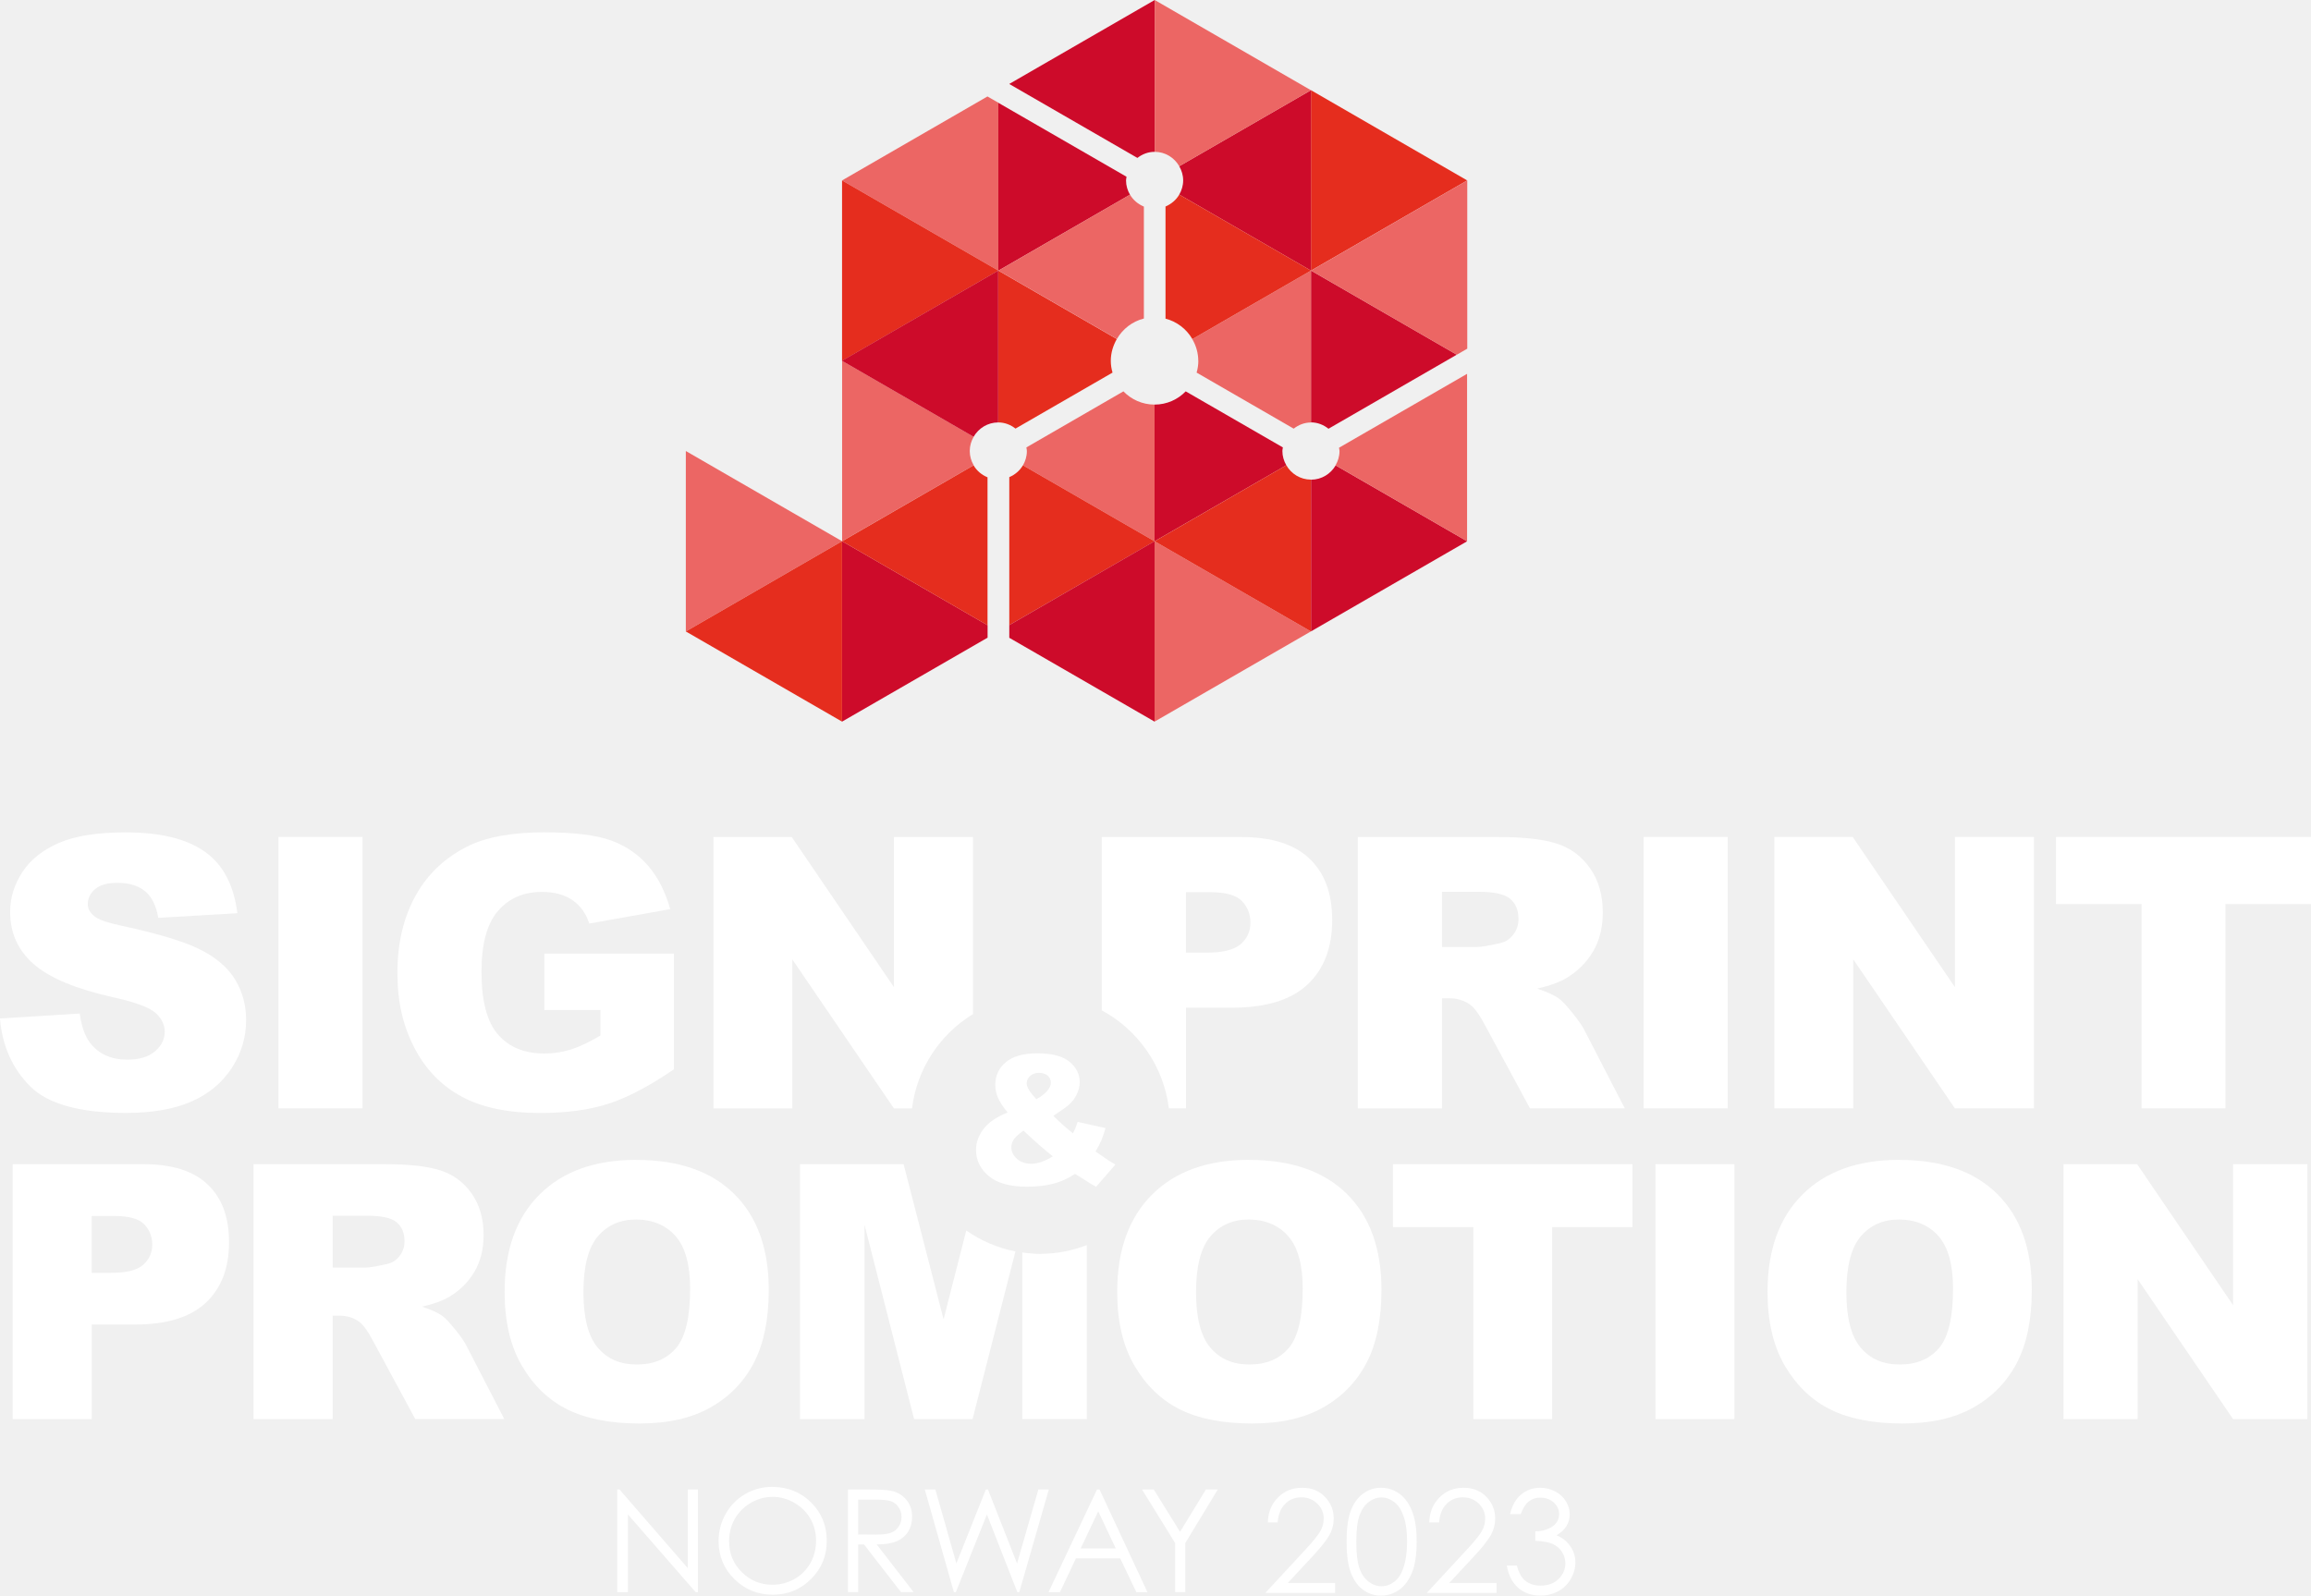
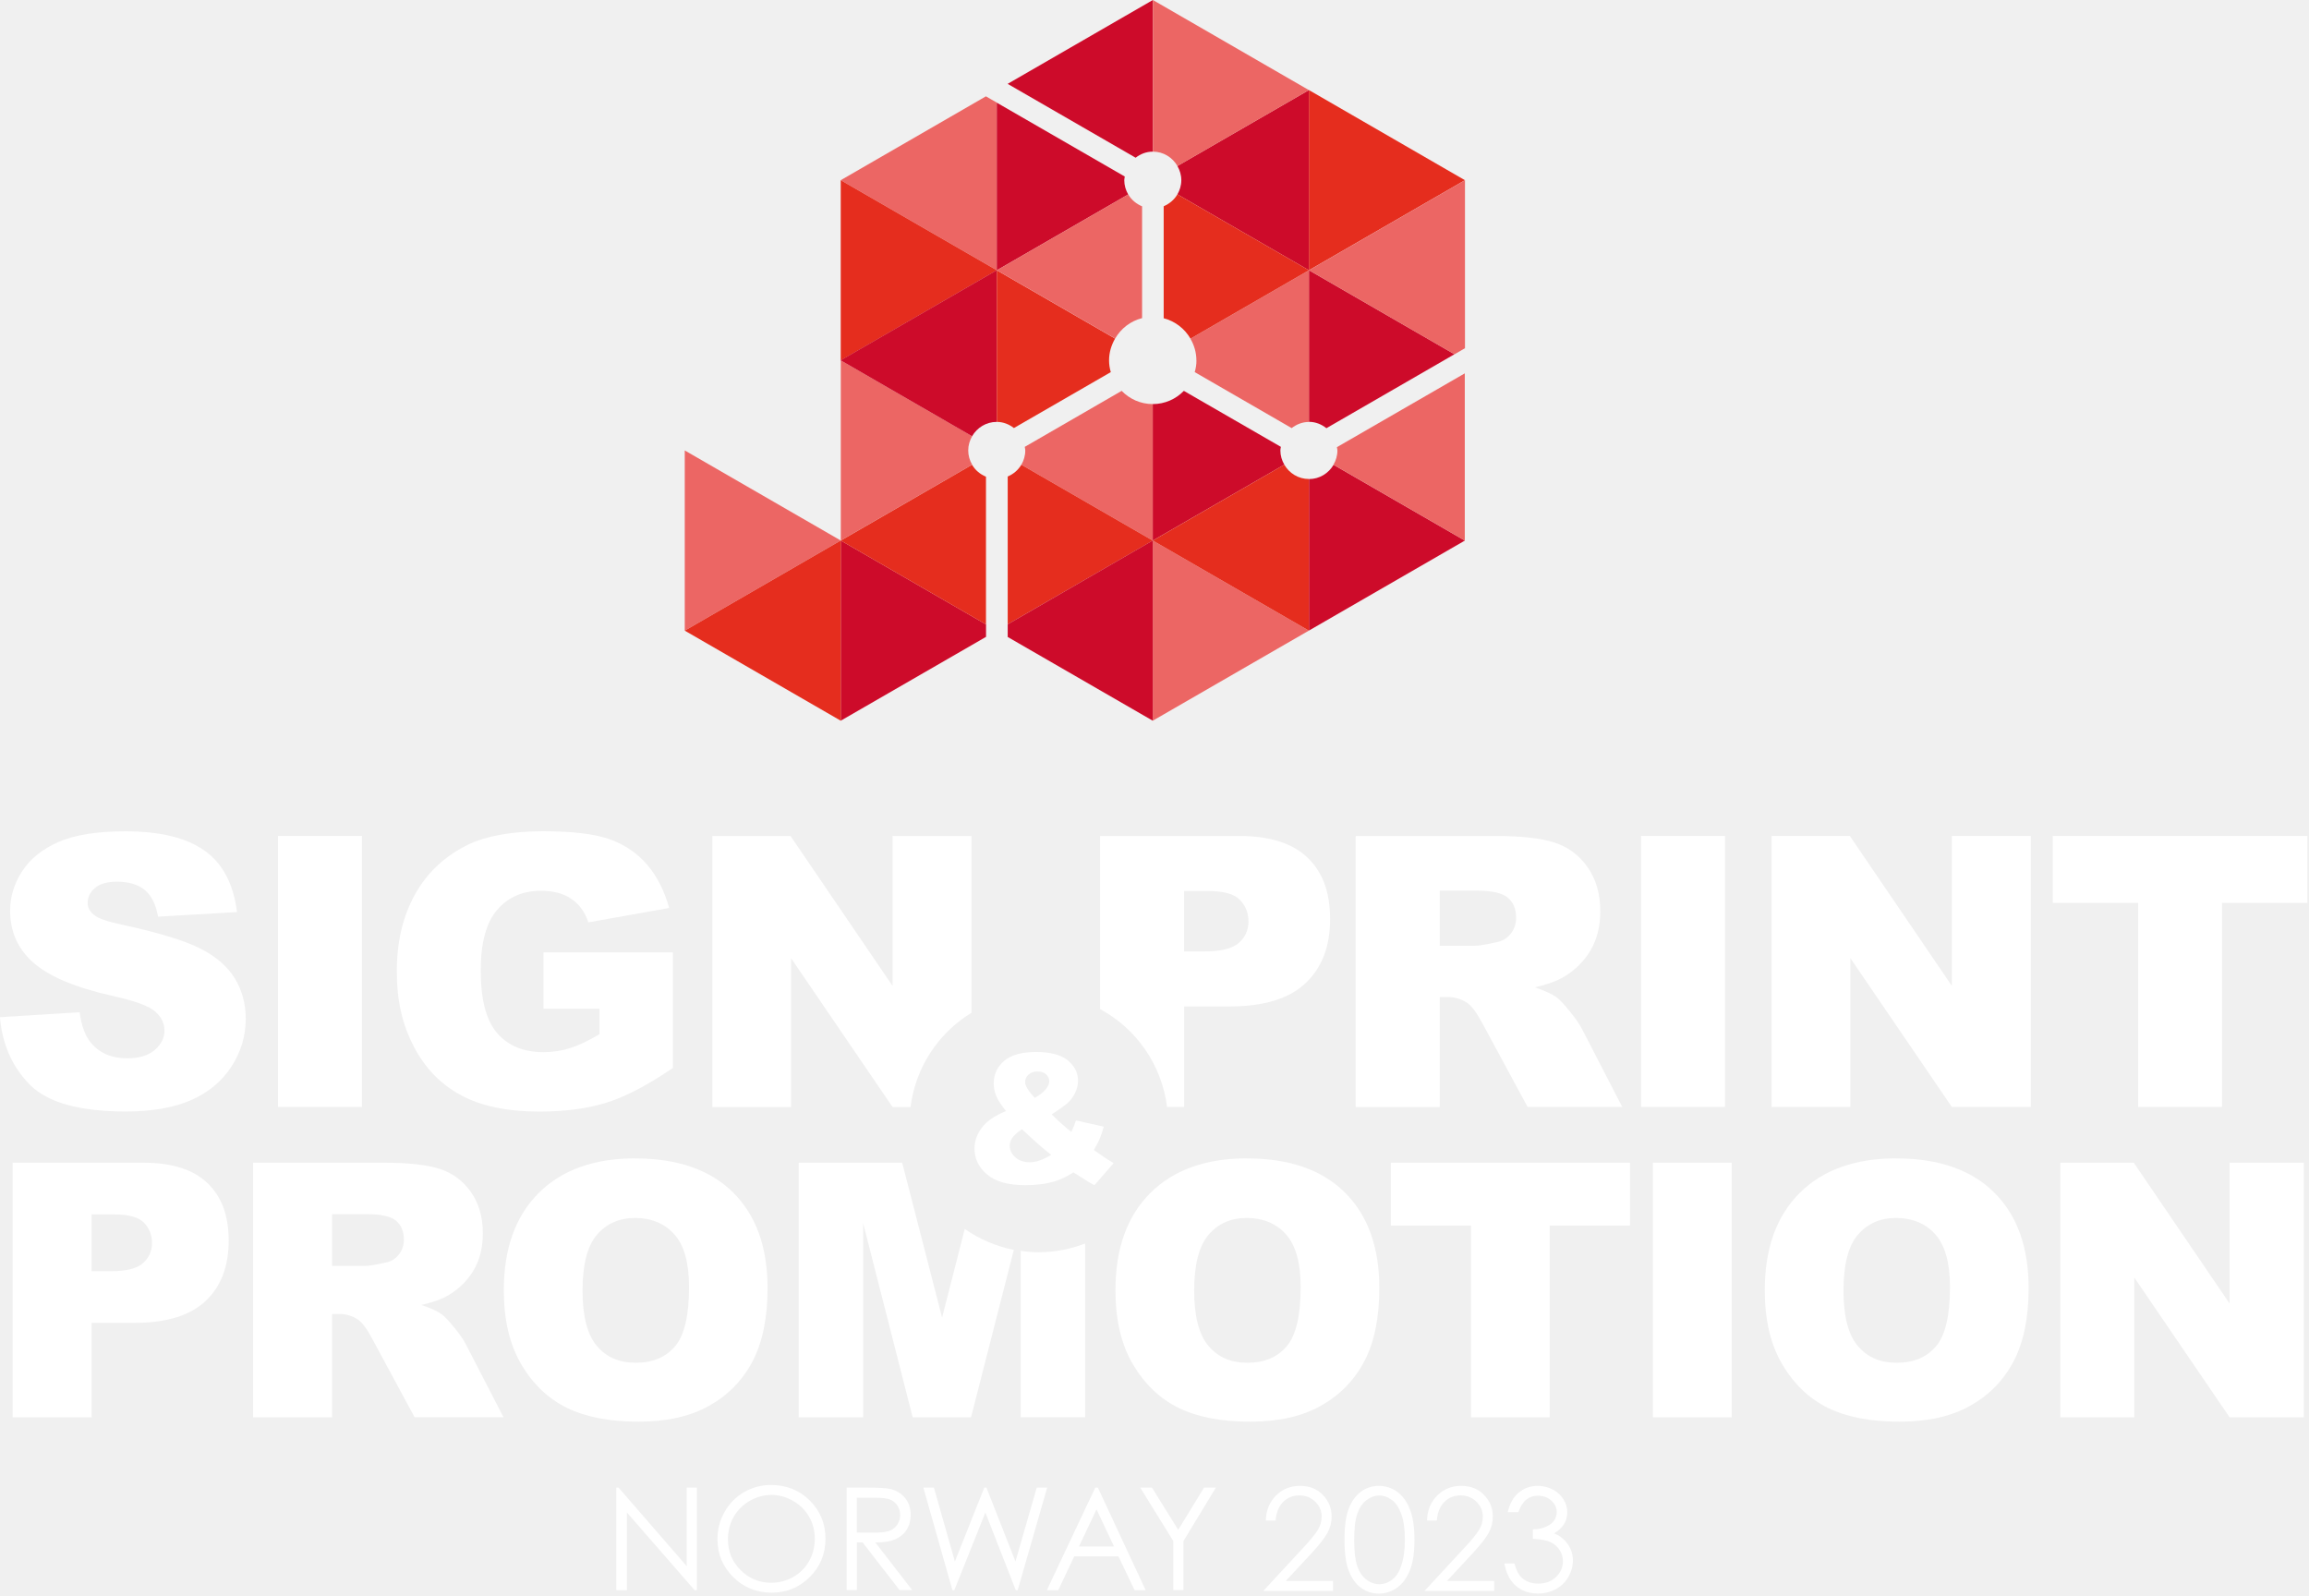
- <svg xmlns="http://www.w3.org/2000/svg" id="Layer_1" viewBox="0 0 371.74 256.73">
+ <svg xmlns="http://www.w3.org/2000/svg" width="372" height="257" viewBox="0 0 372 257" fill="none">
+   <g clip-path="url(#clip0_1_2)">
+     <path d="M158.86 102.6V100.6L135.45 87.08V116.11L158.86 102.6Z" fill="#CD0B2A" />
+     <path d="M160.59 16.53L158.84 15.52L135.45 29.03L160.59 43.54V16.53Z" fill="#EC6664" />
+     <path d="M110.32 101.6L135.45 87.08L110.32 72.57V101.6Z" fill="#EC6664" />
+     <path d="M135.45 87.08L156.62 74.86C156.23 74.18 155.99 73.41 155.99 72.57C155.99 71.73 156.23 70.96 156.62 70.28L135.46 58.06V87.08H135.45Z" fill="#EC6664" />
+     <path d="M156.62 74.87L135.46 87.09L158.85 100.6V76.8C157.91 76.41 157.12 75.75 156.61 74.88L156.62 74.87Z" fill="#E52D1E" />
+     <path d="M135.45 116.11V87.08L110.32 101.6L135.45 116.11Z" fill="#E52D1E" />
+     <path d="M178.96 59.95C178.78 59.35 178.68 58.72 178.68 58.06C178.68 56.78 179.05 55.59 179.65 54.55L160.59 43.54V67.97C161.64 67.97 162.58 68.36 163.35 68.96L178.96 59.95Z" fill="#E52D1E" />
+     <path d="M135.45 29.03V58.06L160.59 43.54L135.45 29.03Z" fill="#E52D1E" />
+     <path d="M135.45 58.06L156.61 70.28C157.41 68.91 158.87 67.97 160.57 67.97V43.54L135.43 58.05L135.45 58.06Z" fill="#CD0B2A" />
+     <path d="M213.69 68.99L234.33 57.07L210.88 43.53V67.96C211.95 67.96 212.91 68.36 213.69 68.98V68.99Z" fill="#CD0B2A" />
+     <path d="M210.88 43.54L236.01 29.03L210.88 14.51V43.54Z" fill="#E52D1E" />
+     <path d="M210.89 43.54L234.33 57.08L236.02 56.1V29.03L210.89 43.54Z" fill="#EC6664" />
+     <path d="M192.76 58.06C192.76 58.72 192.66 59.35 192.48 59.95L208.1 68.97C208.87 68.37 209.81 67.98 210.87 67.98V43.55L191.79 54.57C192.39 55.6 192.75 56.79 192.75 58.07L192.76 58.06Z" fill="#EC6664" />
+     <path d="M210.88 77.17V101.59L236 87.09L214.85 74.88C214.05 76.25 212.59 77.18 210.89 77.18L210.88 77.17Z" fill="#CD0B2A" />
+     <path d="M215.47 72.57C215.47 73.41 215.23 74.19 214.83 74.87L235.99 87.09V60.15L215.39 72.04C215.41 72.22 215.47 72.39 215.47 72.57Z" fill="#EC6664" />
+     <path d="M185.72 65.1C183.75 65.1 181.98 64.28 180.71 62.97L165.1 71.99C165.13 72.19 165.18 72.38 165.18 72.58C165.18 73.42 164.94 74.19 164.55 74.87L185.72 87.09V65.1Z" fill="#EC6664" />
+     <path d="M185.72 87.08V116.11L210.86 101.6L210.85 101.59L185.72 87.08Z" fill="#EC6664" />
+     <path d="M164.55 74.86C164.05 75.72 163.27 76.38 162.35 76.77V100.58L185.72 87.09L164.55 74.87V74.86Z" fill="#E52D1E" />
+     <path d="M206.91 74.85C206.52 74.18 206.28 73.4 206.28 72.57C206.28 72.37 206.33 72.18 206.36 71.99L190.73 62.97C189.46 64.28 187.69 65.1 185.72 65.1V87.09L206.91 74.86V74.85Z" fill="#CD0B2A" />
+     <path d="M206.91 74.86L185.73 87.09L210.85 101.59H210.86L210.87 101.6V77.17C209.17 77.17 207.7 76.23 206.91 74.86Z" fill="#E52D1E" />
+     <path d="M162.35 100.58V102.62L185.72 116.11V87.08L162.35 100.58Z" fill="#CD0B2A" />
+     <path d="M181.76 31.32C181.37 30.64 181.13 29.87 181.13 29.03C181.13 28.82 181.19 28.64 181.21 28.44L160.59 16.54V43.55L181.76 31.33V31.32Z" fill="#CD0B2A" />
+     <path d="M160.6 43.54L179.66 54.54C180.6 52.92 182.14 51.72 184 51.25V33.24C183.07 32.85 182.27 32.19 181.77 31.32L160.61 43.54H160.6Z" fill="#EC6664" />
+     <path d="M189.69 26.75C190.08 27.42 190.32 28.2 190.32 29.03C190.32 29.86 190.08 30.64 189.69 31.31L210.88 43.54V14.51L189.69 26.74V26.75Z" fill="#CD0B2A" />
+     <path d="M187.48 33.23V51.27C189.33 51.75 190.86 52.95 191.8 54.56L210.88 43.54L189.69 31.31C189.19 32.18 188.4 32.83 187.48 33.23Z" fill="#E52D1E" />
+     <path d="M185.72 24.43C185.72 24.43 185.73 24.43 185.74 24.43V0L162.34 13.51L182.96 25.41C183.73 24.81 184.67 24.43 185.72 24.43Z" fill="#CD0B2A" />
+     <path d="M189.69 26.75L210.88 14.52L185.74 0V24.43C187.44 24.43 188.9 25.37 189.69 26.74V26.75Z" fill="#EC6664" />
+     <path d="M32.3 152.83C29.75 151.53 25.52 150.24 19.63 148.97C17.25 148.47 15.74 147.94 15.1 147.36C14.44 146.8 14.12 146.18 14.12 145.48C14.12 144.53 14.52 143.72 15.31 143.05C16.1 142.38 17.29 142.05 18.85 142.05C20.76 142.05 22.25 142.5 23.33 143.39C24.41 144.28 25.12 145.71 25.46 147.68L38.18 146.94C37.62 142.41 35.88 139.11 32.95 137.04C30.02 134.96 25.77 133.93 20.19 133.93C15.64 133.93 12.06 134.5 9.45 135.64C6.84 136.78 4.88 138.35 3.58 140.35C2.28 142.35 1.63 144.47 1.63 146.71C1.63 150.13 2.9 152.94 5.44 155.14C7.96 157.34 12.18 159.11 18.1 160.44C21.71 161.23 24.02 162.08 25.01 162.97C26 163.86 26.5 164.88 26.5 166.01C26.5 167.2 25.98 168.25 24.94 169.15C23.9 170.05 22.41 170.5 20.49 170.5C17.91 170.5 15.92 169.62 14.53 167.85C13.68 166.76 13.11 165.17 12.83 163.08L-0.01 163.88C0.37 168.29 1.99 171.92 4.84 174.78C7.69 177.64 12.84 179.07 20.27 179.07C24.5 179.07 28 178.46 30.78 177.24C33.56 176.02 35.72 174.23 37.27 171.86C38.82 169.5 39.59 166.92 39.59 164.12C39.59 161.74 39.01 159.58 37.85 157.66C36.69 155.73 34.83 154.12 32.28 152.82L32.3 152.83Z" fill="white" />
+     <path d="M58.31 134.67H44.79V178.34H58.31V134.67Z" fill="white" />
+     <path d="M74.23 176.43C77.5 178.2 81.72 179.08 86.9 179.08C91.11 179.08 94.75 178.59 97.82 177.61C100.89 176.63 104.42 174.78 108.41 172.05V153.43H87.56V162.51H96.58V166.62C94.81 167.67 93.24 168.42 91.87 168.85C90.5 169.29 89.06 169.51 87.55 169.51C84.37 169.51 81.9 168.5 80.12 166.47C78.34 164.44 77.45 161.07 77.45 156.34C77.45 151.89 78.33 148.64 80.09 146.59C81.85 144.54 84.21 143.51 87.16 143.51C89.15 143.51 90.78 143.95 92.06 144.82C93.34 145.69 94.25 146.95 94.79 148.6L107.81 146.28C107.02 143.46 105.83 141.13 104.25 139.3C102.67 137.46 100.69 136.11 98.29 135.23C95.9 134.36 92.29 133.92 87.46 133.92C82.63 133.92 78.47 134.63 75.52 136.03C71.73 137.86 68.85 140.53 66.88 144.06C64.91 147.58 63.93 151.73 63.93 156.5C63.93 161.27 64.83 165.04 66.63 168.53C68.43 172.03 70.96 174.66 74.23 176.42V176.43Z" fill="white" />
+     <path d="M156.52 163.15V134.68H143.8V158.84L127.36 134.68H114.76V178.35H127.45V154.37L143.8 178.35H146.7C147.5 171.91 151.23 166.39 156.52 163.16V163.15Z" fill="white" />
+     <path d="M188.02 178.34H190.78V162.14H198.17C203.61 162.14 207.66 160.9 210.31 158.42C212.96 155.94 214.29 152.49 214.29 148.08C214.29 143.67 213.07 140.48 210.64 138.16C208.21 135.84 204.55 134.68 199.66 134.68H177.23V162.57C183.04 165.7 187.17 171.51 188.02 178.34ZM190.78 143.55H194.62C197.14 143.55 198.86 144.03 199.77 144.98C200.68 145.93 201.14 147.09 201.14 148.46C201.14 149.83 200.61 151.03 199.56 151.93C198.51 152.83 196.68 153.28 194.08 153.28H190.77V143.54L190.78 143.55Z" fill="white" />
+     <path d="M231.96 160.62H233.15C234.38 160.62 235.48 160.96 236.46 161.63C237.17 162.15 237.99 163.27 238.9 165L246.11 178.34H261.36L254.83 165.69C254.51 165.05 253.88 164.15 252.94 162.98C252 161.81 251.28 161.04 250.78 160.68C250.05 160.14 248.87 159.61 247.27 159.07C249.28 158.61 250.86 158.04 252.01 157.34C253.82 156.25 255.24 154.82 256.27 153.07C257.3 151.31 257.82 149.22 257.82 146.8C257.82 144.02 257.14 141.66 255.79 139.73C254.44 137.79 252.66 136.47 250.46 135.75C248.26 135.03 245.07 134.68 240.9 134.68H218.41V178.35H231.96V160.63V160.62ZM231.96 143.49H237.89C240.35 143.49 242.03 143.87 242.92 144.62C243.81 145.37 244.26 146.46 244.26 147.87C244.26 148.82 243.98 149.67 243.41 150.4C242.84 151.13 242.11 151.59 241.22 151.77C239.45 152.17 238.26 152.37 237.65 152.37H231.96V143.49Z" fill="white" />
+     <path d="M277.91 134.67H264.39V178.34H277.91V134.67Z" fill="white" />
+     <path d="M314.46 158.83L298.02 134.67H285.42V178.34H298.11V154.36L314.46 178.34H327.18V134.67H314.46V158.83Z" fill="white" />
+     <path d="M330.72 134.67V145.46H344.48V178.34H357.98V145.46H371.74V134.67H330.72Z" fill="white" />
+     <path d="M23.09 187.32H2.03V228.34H14.76V213.12H21.7C26.81 213.12 30.61 211.95 33.1 209.62C35.59 207.29 36.84 204.05 36.84 199.91C36.84 195.77 35.7 192.78 33.41 190.59C31.13 188.41 27.69 187.32 23.1 187.32H23.09ZM23.01 203.53C22.02 204.38 20.31 204.8 17.86 204.8H14.75V195.65H18.36C20.73 195.65 22.34 196.1 23.2 196.99C24.06 197.88 24.49 198.98 24.49 200.26C24.49 201.54 24 202.67 23.01 203.52V203.53Z" fill="white" />
+     <path d="M73.21 213.91C72.32 212.81 71.65 212.09 71.18 211.75C70.49 211.25 69.39 210.74 67.88 210.24C69.76 209.81 71.25 209.27 72.33 208.62C74.03 207.59 75.36 206.26 76.33 204.6C77.3 202.95 77.79 200.99 77.79 198.71C77.79 196.1 77.16 193.88 75.89 192.07C74.62 190.25 72.95 189.01 70.88 188.33C68.81 187.66 65.82 187.32 61.9 187.32H40.78V228.34H53.51V211.69H54.63C55.79 211.69 56.82 212.01 57.74 212.64C58.41 213.13 59.18 214.18 60.03 215.8L66.8 228.33H81.12L74.98 216.44C74.68 215.84 74.09 214.99 73.2 213.89L73.21 213.91ZM64.27 202.1C63.74 202.79 63.05 203.22 62.21 203.39C60.55 203.76 59.43 203.95 58.85 203.95H53.51V195.61H59.08C61.39 195.61 62.97 195.96 63.81 196.67C64.65 197.38 65.07 198.4 65.07 199.72C65.07 200.62 64.8 201.41 64.27 202.1Z" fill="white" />
+     <path d="M102.35 186.62C95.69 186.62 90.5 188.49 86.77 192.22C83.04 195.95 81.17 201.16 81.17 207.86C81.17 212.65 82.11 216.65 84 219.83C85.88 223.02 88.34 225.35 91.37 226.83C94.4 228.3 98.23 229.04 102.85 229.04C107.47 229.04 111.2 228.19 114.25 226.48C117.3 224.77 119.63 222.39 121.24 219.32C122.85 216.25 123.66 212.32 123.66 207.53C123.66 200.93 121.81 195.79 118.12 192.13C114.43 188.47 109.17 186.63 102.34 186.63L102.35 186.62ZM108.76 216.89C107.27 218.66 105.16 219.55 102.44 219.55C99.72 219.55 97.7 218.65 96.16 216.84C94.62 215.03 93.85 212.05 93.85 207.91C93.85 203.77 94.62 200.74 96.17 198.93C97.72 197.12 99.77 196.22 102.33 196.22C104.89 196.22 107.11 197.11 108.67 198.89C110.23 200.67 111.01 203.49 111.01 207.35C111.01 211.94 110.26 215.12 108.77 216.89H108.76Z" fill="white" />
+     <path d="M167.36 201.75C166.37 201.75 165.4 201.66 164.44 201.52V228.33H174.82V200.34C172.5 201.23 169.99 201.74 167.36 201.74V201.75Z" fill="white" />
+     <path d="M151.78 212.28L145.35 187.32H128.68V228.34H139.06V197.06L147.04 228.34H156.44L163.34 201.36C160.44 200.79 157.77 199.62 155.43 197.99L151.78 212.28Z" fill="white" />
+     <path d="M200.89 186.62C194.23 186.62 189.04 188.49 185.31 192.22C181.58 195.95 179.71 201.16 179.71 207.86C179.71 212.65 180.65 216.65 182.54 219.83C184.43 223.01 186.88 225.35 189.91 226.83C192.94 228.31 196.77 229.04 201.4 229.04C206.03 229.04 209.75 228.19 212.8 226.48C215.85 224.77 218.18 222.39 219.8 219.32C221.41 216.25 222.22 212.32 222.22 207.53C222.22 200.93 220.37 195.79 216.68 192.13C212.99 188.47 207.73 186.63 200.9 186.63L200.89 186.62ZM207.3 216.89C205.81 218.66 203.7 219.55 200.98 219.55C198.26 219.55 196.24 218.65 194.7 216.84C193.16 215.03 192.39 212.05 192.39 207.91C192.39 203.77 193.16 200.74 194.71 198.93C196.26 197.12 198.31 196.22 200.87 196.22C203.43 196.22 205.65 197.11 207.21 198.89C208.77 200.67 209.55 203.49 209.55 207.35C209.55 211.94 208.8 215.12 207.31 216.89H207.3Z" fill="white" />
+     <path d="M224.07 197.45H237V228.34H249.67V197.45H262.6V187.32H224.07V197.45Z" fill="white" />
+     <path d="M278.99 187.32H266.29V228.34H278.99V187.32Z" fill="white" />
+     <path d="M305.5 186.62C298.84 186.62 293.65 188.49 289.92 192.22C286.19 195.95 284.32 201.16 284.32 207.86C284.32 212.65 285.26 216.65 287.15 219.83C289.04 223.01 291.49 225.35 294.52 226.83C297.55 228.31 301.38 229.04 306.01 229.04C310.64 229.04 314.36 228.19 317.41 226.48C320.46 224.77 322.79 222.39 324.41 219.32C326.02 216.25 326.83 212.32 326.83 207.53C326.83 200.93 324.98 195.79 321.29 192.13C317.6 188.47 312.34 186.63 305.51 186.63L305.5 186.62ZM311.91 216.89C310.42 218.66 308.31 219.55 305.59 219.55C302.87 219.55 300.85 218.65 299.31 216.84C297.77 215.03 297 212.05 297 207.91C297 203.77 297.77 200.74 299.32 198.93C300.87 197.12 302.92 196.22 305.48 196.22C308.04 196.22 310.26 197.11 311.82 198.89C313.38 200.67 314.16 203.49 314.16 207.35C314.16 211.94 313.41 215.12 311.92 216.89H311.91Z" fill="white" />
+     <path d="M359.21 210.01L343.77 187.32H331.93V228.34H343.85V205.82L359.21 228.34H371.16V187.32H359.21V210.01Z" fill="white" />
+     <path d="M173.33 180.51L177.83 181.51C177.59 182.34 177.37 183.01 177.15 183.51C176.93 184.01 176.63 184.6 176.23 185.28L178.4 186.77C178.66 186.94 179 187.14 179.42 187.38L176.32 190.95C175.75 190.65 175.17 190.3 174.56 189.9C173.95 189.5 173.41 189.16 172.92 188.88C171.92 189.54 170.92 190.02 169.92 190.32C168.53 190.74 166.96 190.94 165.19 190.94C162.42 190.94 160.37 190.36 159.02 189.21C157.67 188.06 157 186.66 157 185.02C157 183.84 157.4 182.72 158.19 181.67C158.98 180.62 160.28 179.73 162.08 179C161.33 178.08 160.81 177.29 160.52 176.61C160.23 175.93 160.1 175.25 160.1 174.55C160.1 173.08 160.66 171.86 161.79 170.91C162.91 169.96 164.62 169.48 166.9 169.48C169.18 169.48 170.94 169.93 172.04 170.84C173.13 171.75 173.68 172.83 173.68 174.1C173.68 174.81 173.51 175.49 173.18 176.14C172.85 176.79 172.44 177.32 171.97 177.73C171.5 178.14 170.65 178.74 169.44 179.54C170.45 180.55 171.5 181.49 172.6 182.36C172.89 181.78 173.14 181.16 173.35 180.51H173.33ZM164.65 181.91C163.86 182.47 163.33 182.94 163.07 183.34C162.81 183.74 162.68 184.16 162.68 184.6C162.68 185.29 162.98 185.9 163.57 186.44C164.16 186.98 164.94 187.25 165.89 187.25C166.92 187.25 168.08 186.85 169.36 186.05C168.13 185.11 166.56 183.73 164.64 181.92L164.65 181.91ZM166.7 176.87C167.45 176.46 168.02 176.02 168.43 175.55C168.84 175.07 169.04 174.62 169.04 174.2C169.04 173.78 168.87 173.38 168.53 173.08C168.19 172.78 167.72 172.62 167.13 172.62C166.54 172.62 166.07 172.79 165.7 173.13C165.33 173.47 165.15 173.87 165.15 174.33C165.15 174.91 165.67 175.76 166.71 176.88L166.7 176.87Z" fill="white" />
+     <path d="M99.29 256.18V239.66H99.65L110.64 252.32V239.66H112.27V256.18H111.9L101 243.67V256.18H99.29Z" fill="white" />
+     <path d="M124.18 239.24C126.68 239.24 128.78 240.07 130.46 241.74C132.15 243.41 132.99 245.47 132.99 247.91C132.99 250.35 132.15 252.38 130.47 254.06C128.79 255.74 126.74 256.59 124.32 256.59C121.9 256.59 119.8 255.75 118.12 254.07C116.43 252.39 115.59 250.36 115.59 247.98C115.59 246.39 115.97 244.92 116.74 243.57C117.51 242.21 118.56 241.15 119.88 240.39C121.2 239.63 122.64 239.24 124.18 239.24ZM124.25 240.85C123.03 240.85 121.87 241.17 120.77 241.81C119.67 242.45 118.82 243.31 118.2 244.38C117.59 245.46 117.28 246.66 117.28 247.99C117.28 249.95 117.96 251.61 119.32 252.96C120.68 254.31 122.32 254.99 124.24 254.99C125.52 254.99 126.71 254.68 127.8 254.06C128.89 253.44 129.74 252.59 130.35 251.51C130.96 250.43 131.27 249.23 131.27 247.91C131.27 246.59 130.96 245.41 130.35 244.35C129.74 243.29 128.88 242.44 127.77 241.8C126.66 241.16 125.48 240.84 124.24 240.84L124.25 240.85Z" fill="white" />
+     <path d="M136.39 239.66H139.68C141.51 239.66 142.76 239.73 143.41 239.88C144.39 240.1 145.19 240.59 145.8 241.32C146.41 242.06 146.72 242.97 146.72 244.05C146.72 244.95 146.51 245.74 146.09 246.42C145.67 247.1 145.06 247.62 144.28 247.97C143.49 248.32 142.41 248.5 141.02 248.5L146.96 256.17H144.92L138.98 248.5H138.05V256.17H136.4V239.65L136.39 239.66ZM138.04 241.28V246.9L140.89 246.92C141.99 246.92 142.81 246.81 143.34 246.61C143.87 246.4 144.28 246.07 144.58 245.6C144.88 245.14 145.02 244.63 145.02 244.06C145.02 243.49 144.87 243 144.57 242.55C144.27 242.1 143.88 241.77 143.39 241.58C142.9 241.39 142.09 241.29 140.96 241.29H138.05L138.04 241.28Z" fill="white" />
+     <path d="M148.76 239.66H150.46L153.84 251.56L158.58 239.66H158.92L163.6 251.56L167.03 239.66H168.71L163.96 256.18H163.65L158.75 243.68L153.75 256.18H153.44L148.76 239.66Z" fill="white" />
+     <path d="M176.87 239.66L184.57 256.18H182.79L180.19 250.74H173.07L170.5 256.18H168.66L176.46 239.66H176.86H176.87ZM176.66 243.17L173.83 249.15H179.48L176.66 243.17Z" fill="white" />
+     <path d="M183.69 239.66H185.59L189.82 246.47L193.98 239.66H195.89L190.66 248.28V256.17H189.03V248.28L183.7 239.66H183.69Z" fill="white" />
+     <path d="M205.52 244.96H203.94C203.98 243.33 204.53 241.99 205.57 240.95C206.61 239.9 207.9 239.38 209.44 239.38C210.98 239.38 212.19 239.87 213.13 240.85C214.07 241.83 214.54 242.99 214.54 244.32C214.54 245.26 214.32 246.13 213.87 246.95C213.42 247.77 212.55 248.88 211.26 250.28L207.14 254.71H214.76V256.3H203.54L209.85 249.48C211.13 248.11 211.96 247.09 212.35 246.43C212.74 245.77 212.93 245.07 212.93 244.33C212.93 243.4 212.58 242.6 211.89 241.93C211.2 241.26 210.35 240.92 209.35 240.92C208.29 240.92 207.42 241.27 206.72 241.98C206.02 242.68 205.62 243.67 205.52 244.94V244.96Z" fill="white" />
+     <path d="M216.61 248.06C216.61 245.88 216.84 244.2 217.31 243.01C217.78 241.82 218.44 240.92 219.29 240.3C220.14 239.68 221.1 239.38 222.15 239.38C223.2 239.38 224.19 239.69 225.06 240.31C225.93 240.93 226.62 241.85 227.12 243.09C227.63 244.33 227.88 245.98 227.88 248.07C227.88 250.16 227.63 251.79 227.13 253.02C226.63 254.25 225.95 255.17 225.07 255.8C224.19 256.42 223.22 256.74 222.15 256.74C221.08 256.74 220.14 256.44 219.3 255.83C218.45 255.22 217.79 254.32 217.32 253.12C216.84 251.92 216.61 250.24 216.61 248.07V248.06ZM218.17 248.09C218.17 249.96 218.34 251.37 218.67 252.32C219 253.28 219.5 254 220.15 254.49C220.8 254.99 221.49 255.23 222.22 255.23C222.95 255.23 223.64 254.99 224.27 254.51C224.91 254.03 225.39 253.3 225.72 252.34C226.13 251.16 226.34 249.75 226.34 248.09C226.34 246.43 226.16 245.06 225.79 244.01C225.42 242.95 224.92 242.17 224.27 241.68C223.62 241.19 222.94 240.94 222.22 240.94C221.5 240.94 220.8 241.19 220.15 241.68C219.51 242.17 219.02 242.89 218.68 243.85C218.34 244.81 218.17 246.22 218.17 248.09Z" fill="white" />
+     <path d="M231.49 244.96H229.91C229.95 243.33 230.5 241.99 231.54 240.95C232.58 239.9 233.87 239.38 235.41 239.38C236.95 239.38 238.16 239.87 239.1 240.85C240.04 241.83 240.51 242.99 240.51 244.32C240.51 245.26 240.29 246.13 239.84 246.95C239.39 247.77 238.52 248.88 237.23 250.28L233.11 254.71H240.73V256.3H229.51L235.82 249.48C237.1 248.11 237.93 247.09 238.32 246.43C238.71 245.77 238.9 245.07 238.9 244.33C238.9 243.4 238.55 242.6 237.86 241.93C237.17 241.26 236.32 240.92 235.32 240.92C234.26 240.92 233.39 241.27 232.69 241.98C231.99 242.68 231.59 243.67 231.49 244.94V244.96Z" fill="white" />
+     <path d="M244.59 243.62H242.91C243.22 242.26 243.8 241.21 244.67 240.48C245.54 239.75 246.56 239.38 247.75 239.38C248.61 239.38 249.41 239.58 250.16 239.97C250.91 240.36 251.48 240.89 251.89 241.56C252.3 242.23 252.5 242.92 252.5 243.65C252.5 245.07 251.79 246.2 250.38 247.03C251.17 247.35 251.83 247.82 252.33 248.44C253.05 249.32 253.41 250.3 253.41 251.38C253.41 252.32 253.16 253.21 252.67 254.06C252.18 254.91 251.5 255.57 250.65 256.03C249.8 256.49 248.84 256.73 247.79 256.73C246.37 256.73 245.18 256.32 244.23 255.5C243.28 254.68 242.66 253.48 242.37 251.89H243.99C244.27 252.96 244.68 253.74 245.21 254.22C245.89 254.83 246.76 255.13 247.82 255.13C249.02 255.13 249.98 254.77 250.71 254.05C251.44 253.33 251.8 252.49 251.8 251.52C251.8 250.88 251.62 250.27 251.26 249.71C250.9 249.15 250.41 248.73 249.8 248.44C249.19 248.16 248.24 247.98 246.96 247.91V246.39C247.72 246.39 248.41 246.26 249.03 245.99C249.65 245.72 250.1 245.39 250.38 244.97C250.66 244.56 250.8 244.11 250.8 243.62C250.8 242.9 250.51 242.28 249.94 241.76C249.37 241.24 248.64 240.97 247.77 240.97C247.06 240.97 246.44 241.17 245.93 241.57C245.42 241.97 244.97 242.65 244.62 243.61L244.59 243.62Z" fill="white" />
+   </g>
  <defs>
-     <style>.cls-1{fill:#ec6664;}.cls-2{fill:#fff;}.cls-3{fill:#e52d1e;}.cls-4{fill:#cd0b2a;}</style>
+     <clipPath id="clip0_1_2">
+       <rect width="371.74" height="256.73" fill="white" />
+     </clipPath>
  </defs>
-   <g id="Norge_2020">
-     <g id="Norge_logo">
-       <polygon class="cls-4" points="158.86 102.6 158.86 100.6 135.45 87.08 135.45 116.11 158.86 102.6" />
-       <polygon class="cls-1" points="160.59 16.53 160.59 16.53 158.84 15.52 135.45 29.03 160.59 43.54 160.59 16.53" />
-       <polygon class="cls-1" points="110.32 101.6 135.45 87.08 110.32 72.57 110.32 101.6" />
-       <path class="cls-1" d="m135.45,87.08l21.17-12.22c-.39-.68-.63-1.45-.63-2.29s.24-1.61.63-2.29l-21.16-12.22v29.02Z" />
-       <path class="cls-3" d="m156.62,74.87l-21.16,12.22,23.39,13.51v-23.8c-.94-.39-1.73-1.05-2.24-1.92Z" />
-       <polygon class="cls-3" points="135.45 116.11 135.45 87.08 110.32 101.6 135.45 116.11" />
-       <path class="cls-3" d="m178.96,59.95c-.18-.6-.28-1.23-.28-1.89,0-1.28.37-2.47.97-3.51l-19.06-11.01v24.43c1.05,0,1.99.39,2.76.99l15.61-9.01Z" />
-       <polygon class="cls-3" points="135.45 29.03 135.45 58.06 160.59 43.54 135.45 29.03" />
-       <path class="cls-4" d="m135.45,58.06h0s21.16,12.22,21.16,12.22c.8-1.37,2.26-2.31,3.96-2.31,0,0,0,0,0,0v-24.43l-25.14,14.51Z" />
-       <path class="cls-4" d="m213.69,68.99l20.64-11.92-23.45-13.54v24.43c1.07,0,2.03.4,2.81,1.02Z" />
-       <polygon class="cls-3" points="210.88 43.54 236.01 29.03 210.88 14.51 210.88 14.51 210.88 43.54" />
-       <polygon class="cls-1" points="210.89 43.54 234.33 57.08 236.02 56.1 236.02 29.03 210.89 43.54" />
-       <path class="cls-1" d="m192.76,58.06c0,.66-.1,1.29-.28,1.89l15.62,9.02c.77-.6,1.71-.99,2.77-.99v-24.43l-19.08,11.02c.6,1.03.96,2.22.96,3.5Z" />
-       <rect class="cls-4" x="210.85" y="101.59" width="0" height="0" transform="translate(18.04 234.26) rotate(-60.26)" />
-       <path class="cls-4" d="m210.88,77.17s0,0,0,0v24.42l25.12-14.5-21.15-12.21c-.8,1.37-2.26,2.3-3.96,2.3Z" />
-       <path class="cls-1" d="m215.47,72.57c0,.84-.24,1.62-.64,2.3l21.16,12.22v-26.94l-20.6,11.89c.02.18.08.35.08.53Z" />
-       <path class="cls-1" d="m185.72,65.1c-1.97,0-3.74-.82-5.01-2.13l-15.61,9.02c.03.2.08.39.08.59,0,.84-.24,1.61-.63,2.29l21.17,12.22v-21.99Z" />
-       <polygon class="cls-1" points="185.72 87.08 185.72 116.11 210.86 101.6 210.85 101.59 210.85 101.59 185.72 87.08" />
-       <path class="cls-3" d="m164.55,74.86c-.5.86-1.28,1.52-2.2,1.91v23.81l23.37-13.49-21.17-12.22Z" />
-       <path class="cls-4" d="m206.91,74.85c-.39-.67-.63-1.45-.63-2.28,0-.2.05-.39.08-.58l-15.63-9.02c-1.27,1.31-3.04,2.13-5.01,2.13v21.99l21.19-12.23Z" />
-       <path class="cls-3" d="m206.91,74.86l-21.18,12.23,25.12,14.5h.01s.01.01.01.01h0v-24.43c-1.7,0-3.17-.94-3.96-2.31Z" />
-       <polygon class="cls-4" points="162.35 100.58 162.35 102.62 185.72 116.11 185.72 87.08 162.35 100.58" />
-       <path class="cls-4" d="m181.76,31.32c-.39-.68-.63-1.45-.63-2.29,0-.21.06-.39.08-.59l-20.62-11.9v27.01l21.17-12.22Z" />
-       <path class="cls-1" d="m160.6,43.54l19.06,11c.94-1.62,2.48-2.82,4.34-3.29v-18.01c-.93-.39-1.73-1.05-2.23-1.92l-21.16,12.22Z" />
-       <path class="cls-4" d="m189.69,26.75c.39.67.63,1.45.63,2.28s-.24,1.61-.63,2.28l21.19,12.23V14.51l-21.19,12.23Z" />
-       <path class="cls-3" d="m187.48,33.23v18.04c1.85.48,3.38,1.68,4.32,3.29l19.08-11.02-21.19-12.23c-.5.87-1.29,1.52-2.21,1.92Z" />
-       <path class="cls-4" d="m185.72,24.43s.01,0,.02,0V0l-23.4,13.51,20.62,11.9c.77-.6,1.71-.98,2.76-.98Z" />
-       <path class="cls-1" d="m189.69,26.75l21.19-12.23h0S185.74,0,185.74,0v24.43c1.7,0,3.16.94,3.95,2.31Z" />
-     </g>
-   </g>
-   <g>
-     <g>
-       <path class="cls-2" d="m32.3,152.83c-2.55-1.3-6.78-2.59-12.67-3.86-2.38-.5-3.89-1.03-4.53-1.61-.66-.56-.98-1.18-.98-1.88,0-.95.4-1.76,1.19-2.43.79-.67,1.98-1,3.54-1,1.91,0,3.4.45,4.48,1.34,1.08.89,1.79,2.32,2.13,4.29l12.72-.74c-.56-4.53-2.3-7.83-5.23-9.9-2.93-2.08-7.18-3.11-12.76-3.11-4.55,0-8.13.57-10.74,1.71-2.61,1.14-4.57,2.71-5.87,4.71-1.3,2-1.95,4.12-1.95,6.36,0,3.42,1.27,6.23,3.81,8.43,2.52,2.2,6.74,3.97,12.66,5.3,3.61.79,5.92,1.64,6.91,2.53.99.89,1.49,1.91,1.49,3.04,0,1.19-.52,2.24-1.56,3.14-1.04.9-2.53,1.35-4.45,1.35-2.58,0-4.57-.88-5.96-2.65-.85-1.09-1.42-2.68-1.7-4.77l-12.84.8c.38,4.41,2,8.04,4.85,10.9s8,4.29,15.43,4.29c4.23,0,7.73-.61,10.51-1.83,2.78-1.22,4.94-3.01,6.49-5.38,1.55-2.36,2.32-4.94,2.32-7.74,0-2.38-.58-4.54-1.74-6.46-1.16-1.93-3.02-3.54-5.57-4.84Z" />
-       <rect class="cls-2" x="44.79" y="134.67" width="13.52" height="43.67" />
-       <path class="cls-2" d="m74.23,176.43c3.27,1.77,7.49,2.65,12.67,2.65,4.21,0,7.85-.49,10.92-1.47,3.07-.98,6.6-2.83,10.59-5.56v-18.62h-20.85v9.08h9.02v4.11c-1.77,1.05-3.34,1.8-4.71,2.23-1.37.44-2.81.66-4.32.66-3.18,0-5.65-1.01-7.43-3.04-1.78-2.03-2.67-5.4-2.67-10.13,0-4.45.88-7.7,2.64-9.75,1.76-2.05,4.12-3.08,7.07-3.08,1.99,0,3.62.44,4.9,1.31,1.28.87,2.19,2.13,2.73,3.78l13.02-2.32c-.79-2.82-1.98-5.15-3.56-6.98-1.58-1.84-3.56-3.19-5.96-4.07-2.39-.87-6-1.31-10.83-1.31s-8.99.71-11.94,2.11c-3.79,1.83-6.67,4.5-8.64,8.03-1.97,3.52-2.95,7.67-2.95,12.44s.9,8.54,2.7,12.03c1.8,3.5,4.33,6.13,7.6,7.89Z" />
-       <path class="cls-2" d="m156.52,163.15v-28.47h-12.72v24.16l-16.44-24.16h-12.6v43.67h12.69v-23.98l16.35,23.98h2.9c.8-6.44,4.53-11.96,9.82-15.19Z" />
-       <path class="cls-2" d="m188.02,178.34h2.76v-16.2h7.39c5.44,0,9.49-1.24,12.14-3.72,2.65-2.48,3.98-5.93,3.98-10.34s-1.22-7.6-3.65-9.92c-2.43-2.32-6.09-3.48-10.98-3.48h-22.43v27.89c5.81,3.13,9.94,8.94,10.79,15.77Zm2.76-34.79h3.84c2.52,0,4.24.48,5.15,1.43.91.95,1.37,2.11,1.37,3.48s-.53,2.57-1.58,3.47c-1.05.9-2.88,1.35-5.48,1.35h-3.31v-9.74Z" />
-       <path class="cls-2" d="m231.96,160.62h1.19c1.23,0,2.33.34,3.31,1.01.71.52,1.53,1.64,2.44,3.37l7.21,13.34h15.25l-6.53-12.65c-.32-.64-.95-1.54-1.89-2.71-.94-1.17-1.66-1.94-2.16-2.3-.73-.54-1.91-1.07-3.51-1.61,2.01-.46,3.59-1.03,4.74-1.73,1.81-1.09,3.23-2.52,4.26-4.27,1.03-1.76,1.55-3.85,1.55-6.27,0-2.78-.68-5.14-2.03-7.07-1.35-1.94-3.13-3.26-5.33-3.98s-5.39-1.07-9.56-1.07h-22.49v43.67h13.55v-17.72Zm0-17.13h5.93c2.46,0,4.14.38,5.03,1.13.89.75,1.34,1.84,1.34,3.25,0,.95-.28,1.8-.85,2.53-.57.73-1.3,1.19-2.19,1.37-1.77.4-2.96.6-3.57.6h-5.69v-8.88Z" />
-       <rect class="cls-2" x="264.39" y="134.67" width="13.52" height="43.67" />
-       <polygon class="cls-2" points="314.46 158.83 298.02 134.67 285.42 134.67 285.42 178.34 298.11 178.34 298.11 154.36 314.46 178.34 327.18 178.34 327.18 134.67 314.46 134.67 314.46 158.83" />
-       <polygon class="cls-2" points="330.72 134.67 330.72 145.46 344.48 145.46 344.48 178.34 357.98 178.34 357.98 145.46 371.74 145.46 371.74 134.67 330.72 134.67" />
-       <path class="cls-2" d="m23.09,187.32H2.03v41.02h12.73v-15.22h6.94c5.11,0,8.91-1.17,11.4-3.5,2.49-2.33,3.74-5.57,3.74-9.71s-1.14-7.13-3.43-9.32c-2.28-2.18-5.72-3.27-10.31-3.27Zm-.08,16.21c-.99.85-2.7,1.27-5.15,1.27h-3.11v-9.15h3.61c2.37,0,3.98.45,4.84,1.34s1.29,1.99,1.29,3.27-.49,2.41-1.48,3.26Z" />
-       <path class="cls-2" d="m73.21,213.91c-.89-1.1-1.56-1.82-2.03-2.16-.69-.5-1.79-1.01-3.3-1.51,1.88-.43,3.37-.97,4.45-1.62,1.7-1.03,3.03-2.36,4-4.02.97-1.65,1.46-3.61,1.46-5.89,0-2.61-.63-4.83-1.9-6.64-1.27-1.82-2.94-3.06-5.01-3.74-2.07-.67-5.06-1.01-8.98-1.01h-21.12v41.02h12.73v-16.65h1.12c1.16,0,2.19.32,3.11.95.67.49,1.44,1.54,2.29,3.16l6.77,12.53h14.32l-6.14-11.89c-.3-.6-.89-1.45-1.78-2.55Zm-8.94-11.81c-.53.69-1.22,1.12-2.06,1.29-1.66.37-2.78.56-3.36.56h-5.34v-8.34h5.57c2.31,0,3.89.35,4.73,1.06s1.26,1.73,1.26,3.05c0,.9-.27,1.69-.8,2.38Z" />
-       <path class="cls-2" d="m102.35,186.62c-6.66,0-11.85,1.87-15.58,5.6s-5.6,8.94-5.6,15.64c0,4.79.94,8.79,2.83,11.97,1.88,3.19,4.34,5.52,7.37,7,3.03,1.47,6.86,2.21,11.48,2.21s8.35-.85,11.4-2.56c3.05-1.71,5.38-4.09,6.99-7.16s2.42-7,2.42-11.79c0-6.6-1.85-11.74-5.54-15.4s-8.95-5.5-15.78-5.5Zm6.41,30.27c-1.49,1.77-3.6,2.66-6.32,2.66s-4.74-.9-6.28-2.71c-1.54-1.81-2.31-4.79-2.31-8.93s.77-7.17,2.32-8.98c1.55-1.81,3.6-2.71,6.16-2.71s4.78.89,6.34,2.67c1.56,1.78,2.34,4.6,2.34,8.46,0,4.59-.75,7.77-2.24,9.54Z" />
-       <path class="cls-2" d="m167.36,201.75c-.99,0-1.96-.09-2.92-.23v26.81h10.38v-27.99c-2.32.89-4.83,1.4-7.46,1.4Z" />
-       <path class="cls-2" d="m151.78,212.28l-6.43-24.96h-16.67v41.02h10.38v-31.28l7.98,31.28h9.4l6.9-26.98c-2.9-.57-5.57-1.74-7.91-3.37l-3.65,14.29Z" />
-       <path class="cls-2" d="m200.89,186.62c-6.66,0-11.85,1.87-15.58,5.6-3.73,3.73-5.6,8.94-5.6,15.64,0,4.79.94,8.79,2.83,11.97s4.34,5.52,7.37,7,6.86,2.21,11.49,2.21,8.35-.85,11.4-2.56c3.05-1.71,5.38-4.09,7-7.16,1.61-3.07,2.42-7,2.42-11.79,0-6.6-1.85-11.74-5.54-15.4s-8.95-5.5-15.78-5.5Zm6.41,30.27c-1.49,1.77-3.6,2.66-6.32,2.66s-4.74-.9-6.28-2.71c-1.54-1.81-2.31-4.79-2.31-8.93s.77-7.17,2.32-8.98c1.55-1.81,3.6-2.71,6.16-2.71s4.78.89,6.34,2.67,2.34,4.6,2.34,8.46c0,4.59-.75,7.77-2.24,9.54Z" />
-       <polygon class="cls-2" points="224.07 197.45 237 197.45 237 228.34 249.67 228.34 249.67 197.45 262.6 197.45 262.6 187.32 224.07 187.32 224.07 197.45" />
-       <rect class="cls-2" x="266.29" y="187.32" width="12.7" height="41.02" />
-       <path class="cls-2" d="m305.5,186.62c-6.66,0-11.85,1.87-15.58,5.6-3.73,3.73-5.6,8.94-5.6,15.64,0,4.79.94,8.79,2.83,11.97s4.34,5.52,7.37,7,6.86,2.21,11.49,2.21,8.35-.85,11.4-2.56c3.05-1.71,5.38-4.09,7-7.16,1.61-3.07,2.42-7,2.42-11.79,0-6.6-1.85-11.74-5.54-15.4s-8.95-5.5-15.78-5.5Zm6.41,30.27c-1.49,1.77-3.6,2.66-6.32,2.66s-4.74-.9-6.28-2.71c-1.54-1.81-2.31-4.79-2.31-8.93s.77-7.17,2.32-8.98c1.55-1.81,3.6-2.71,6.16-2.71s4.78.89,6.34,2.67,2.34,4.6,2.34,8.46c0,4.59-.75,7.77-2.24,9.54Z" />
-       <polygon class="cls-2" points="359.21 210.01 343.77 187.32 331.93 187.32 331.93 228.34 343.85 228.34 343.85 205.82 359.21 228.34 371.16 228.34 371.16 187.32 359.21 187.32 359.21 210.01" />
-     </g>
-     <path class="cls-2" d="m173.33,180.51l4.5,1c-.24.83-.46,1.5-.68,2-.22.5-.52,1.09-.92,1.77l2.17,1.49c.26.17.6.37,1.02.61l-3.1,3.57c-.57-.3-1.15-.65-1.76-1.05-.61-.4-1.15-.74-1.64-1.02-1,.66-2,1.14-3,1.44-1.39.42-2.96.62-4.73.62-2.77,0-4.82-.58-6.17-1.73-1.35-1.15-2.02-2.55-2.02-4.19,0-1.18.4-2.3,1.19-3.35s2.09-1.94,3.89-2.67c-.75-.92-1.27-1.71-1.56-2.39s-.42-1.36-.42-2.06c0-1.47.56-2.69,1.69-3.64,1.12-.95,2.83-1.43,5.11-1.43s4.04.45,5.14,1.36c1.09.91,1.64,1.99,1.64,3.26,0,.71-.17,1.39-.5,2.04-.33.65-.74,1.18-1.21,1.59-.47.41-1.32,1.01-2.53,1.81,1.01,1.01,2.06,1.95,3.16,2.82.29-.58.54-1.2.75-1.85Zm-8.68,1.4c-.79.56-1.32,1.03-1.58,1.43-.26.4-.39.82-.39,1.26,0,.69.3,1.3.89,1.84s1.37.81,2.32.81c1.03,0,2.19-.4,3.47-1.2-1.23-.94-2.8-2.32-4.72-4.13Zm2.05-5.04c.75-.41,1.32-.85,1.73-1.32.41-.48.61-.93.61-1.35s-.17-.82-.51-1.12-.81-.46-1.4-.46-1.06.17-1.43.51-.55.74-.55,1.2c0,.58.52,1.43,1.56,2.55Z" />
-   </g>
-   <g>
-     <path class="cls-2" d="m99.29,256.18v-16.52h.36l10.99,12.66v-12.66h1.63v16.52h-.37l-10.9-12.51v12.51h-1.71Z" />
-     <path class="cls-2" d="m124.18,239.24c2.5,0,4.6.83,6.28,2.5,1.69,1.67,2.53,3.73,2.53,6.17s-.84,4.47-2.52,6.15c-1.68,1.68-3.73,2.53-6.15,2.53s-4.52-.84-6.2-2.52c-1.69-1.68-2.53-3.71-2.53-6.09,0-1.59.38-3.06,1.15-4.41.77-1.36,1.82-2.42,3.14-3.18s2.76-1.15,4.3-1.15Zm.07,1.61c-1.22,0-2.38.32-3.48.96-1.1.64-1.95,1.5-2.57,2.57-.61,1.08-.92,2.28-.92,3.61,0,1.96.68,3.62,2.04,4.97,1.36,1.35,3,2.03,4.92,2.03,1.28,0,2.47-.31,3.56-.93,1.09-.62,1.94-1.47,2.55-2.55s.92-2.28.92-3.6-.31-2.5-.92-3.56c-.61-1.06-1.47-1.91-2.58-2.55-1.11-.64-2.29-.96-3.53-.96Z" />
-     <path class="cls-2" d="m136.39,239.66h3.29c1.83,0,3.08.07,3.73.22.98.22,1.78.71,2.39,1.44.61.74.92,1.65.92,2.73,0,.9-.21,1.69-.63,2.37-.42.68-1.03,1.2-1.81,1.55-.79.35-1.87.53-3.26.53l5.94,7.67h-2.04l-5.94-7.67h-.93v7.67h-1.65v-16.52Zm1.65,1.62v5.62l2.85.02c1.1,0,1.92-.11,2.45-.31.53-.21.94-.54,1.24-1.01.3-.46.44-.97.44-1.54s-.15-1.06-.45-1.51-.69-.78-1.18-.97c-.49-.19-1.3-.29-2.43-.29h-2.91Z" />
-     <path class="cls-2" d="m148.76,239.66h1.7l3.38,11.9,4.74-11.9h.34l4.68,11.9,3.43-11.9h1.68l-4.75,16.52h-.31l-4.9-12.5-5,12.5h-.31l-4.68-16.52Z" />
-     <path class="cls-2" d="m176.87,239.66l7.7,16.52h-1.78l-2.6-5.44h-7.12l-2.57,5.44h-1.84l7.8-16.52h.4Zm-.21,3.51l-2.83,5.98h5.65l-2.82-5.98Z" />
-     <path class="cls-2" d="m183.69,239.66h1.9l4.23,6.81,4.16-6.81h1.91l-5.23,8.62v7.89h-1.63v-7.89l-5.33-8.62Z" />
-   </g>
-   <g id="_2023_OUTLINE">
-     <g>
-       <path class="cls-2" d="m205.52,244.96h-1.58c.04-1.63.59-2.97,1.63-4.01,1.04-1.05,2.33-1.57,3.87-1.57s2.75.49,3.69,1.47,1.41,2.14,1.41,3.47c0,.94-.22,1.81-.67,2.63s-1.32,1.93-2.61,3.33l-4.12,4.43h7.62v1.59h-11.22l6.31-6.82c1.28-1.37,2.11-2.39,2.5-3.05s.58-1.36.58-2.1c0-.93-.35-1.73-1.04-2.4-.69-.67-1.54-1.01-2.54-1.01-1.06,0-1.93.35-2.63,1.06-.7.7-1.1,1.69-1.2,2.96Z" />
-       <path class="cls-2" d="m216.61,248.06c0-2.18.23-3.86.7-5.05.47-1.19,1.13-2.09,1.98-2.71s1.81-.92,2.86-.92,2.04.31,2.91.93c.87.62,1.56,1.54,2.06,2.78.51,1.24.76,2.89.76,4.98s-.25,3.72-.75,4.95-1.18,2.15-2.06,2.78c-.88.62-1.85.94-2.92.94s-2.01-.3-2.85-.91c-.85-.61-1.51-1.51-1.98-2.71-.48-1.2-.71-2.88-.71-5.05Zm1.56.03c0,1.87.17,3.28.5,4.23.33.96.83,1.68,1.48,2.17.65.5,1.34.74,2.07.74s1.42-.24,2.05-.72c.64-.48,1.12-1.21,1.45-2.17.41-1.18.62-2.59.62-4.25s-.18-3.03-.55-4.08c-.37-1.06-.87-1.84-1.52-2.33-.65-.49-1.33-.74-2.05-.74s-1.42.25-2.07.74c-.64.49-1.13,1.21-1.47,2.17-.34.96-.51,2.37-.51,4.24Z" />
-       <path class="cls-2" d="m231.49,244.96h-1.58c.04-1.63.59-2.97,1.63-4.01,1.04-1.05,2.33-1.57,3.87-1.57s2.75.49,3.69,1.47,1.41,2.14,1.41,3.47c0,.94-.22,1.81-.67,2.63s-1.32,1.93-2.61,3.33l-4.12,4.43h7.62v1.59h-11.22l6.31-6.82c1.28-1.37,2.11-2.39,2.5-3.05s.58-1.36.58-2.1c0-.93-.35-1.73-1.04-2.4-.69-.67-1.54-1.01-2.54-1.01-1.06,0-1.93.35-2.63,1.06-.7.7-1.1,1.69-1.2,2.96Z" />
-       <path class="cls-2" d="m244.59,243.62h-1.68c.31-1.36.89-2.41,1.76-3.14s1.89-1.1,3.08-1.1c.86,0,1.66.2,2.41.59.75.39,1.32.92,1.73,1.59s.61,1.36.61,2.09c0,1.42-.71,2.55-2.12,3.38.79.32,1.45.79,1.95,1.41.72.88,1.08,1.86,1.08,2.94,0,.94-.25,1.83-.74,2.68s-1.17,1.51-2.02,1.97c-.85.46-1.81.7-2.86.7-1.42,0-2.61-.41-3.56-1.23-.95-.82-1.57-2.02-1.86-3.61h1.62c.28,1.07.69,1.85,1.22,2.33.68.61,1.55.91,2.61.91,1.2,0,2.16-.36,2.89-1.08s1.09-1.56,1.09-2.53c0-.64-.18-1.25-.54-1.81s-.85-.98-1.46-1.27c-.61-.28-1.56-.46-2.84-.53v-1.52c.76,0,1.45-.13,2.07-.4s1.07-.6,1.35-1.02c.28-.41.42-.86.42-1.35,0-.72-.29-1.34-.86-1.86-.57-.52-1.3-.79-2.17-.79-.71,0-1.33.2-1.84.6s-.96,1.08-1.31,2.04Z" />
-     </g>
-   </g>
</svg>
